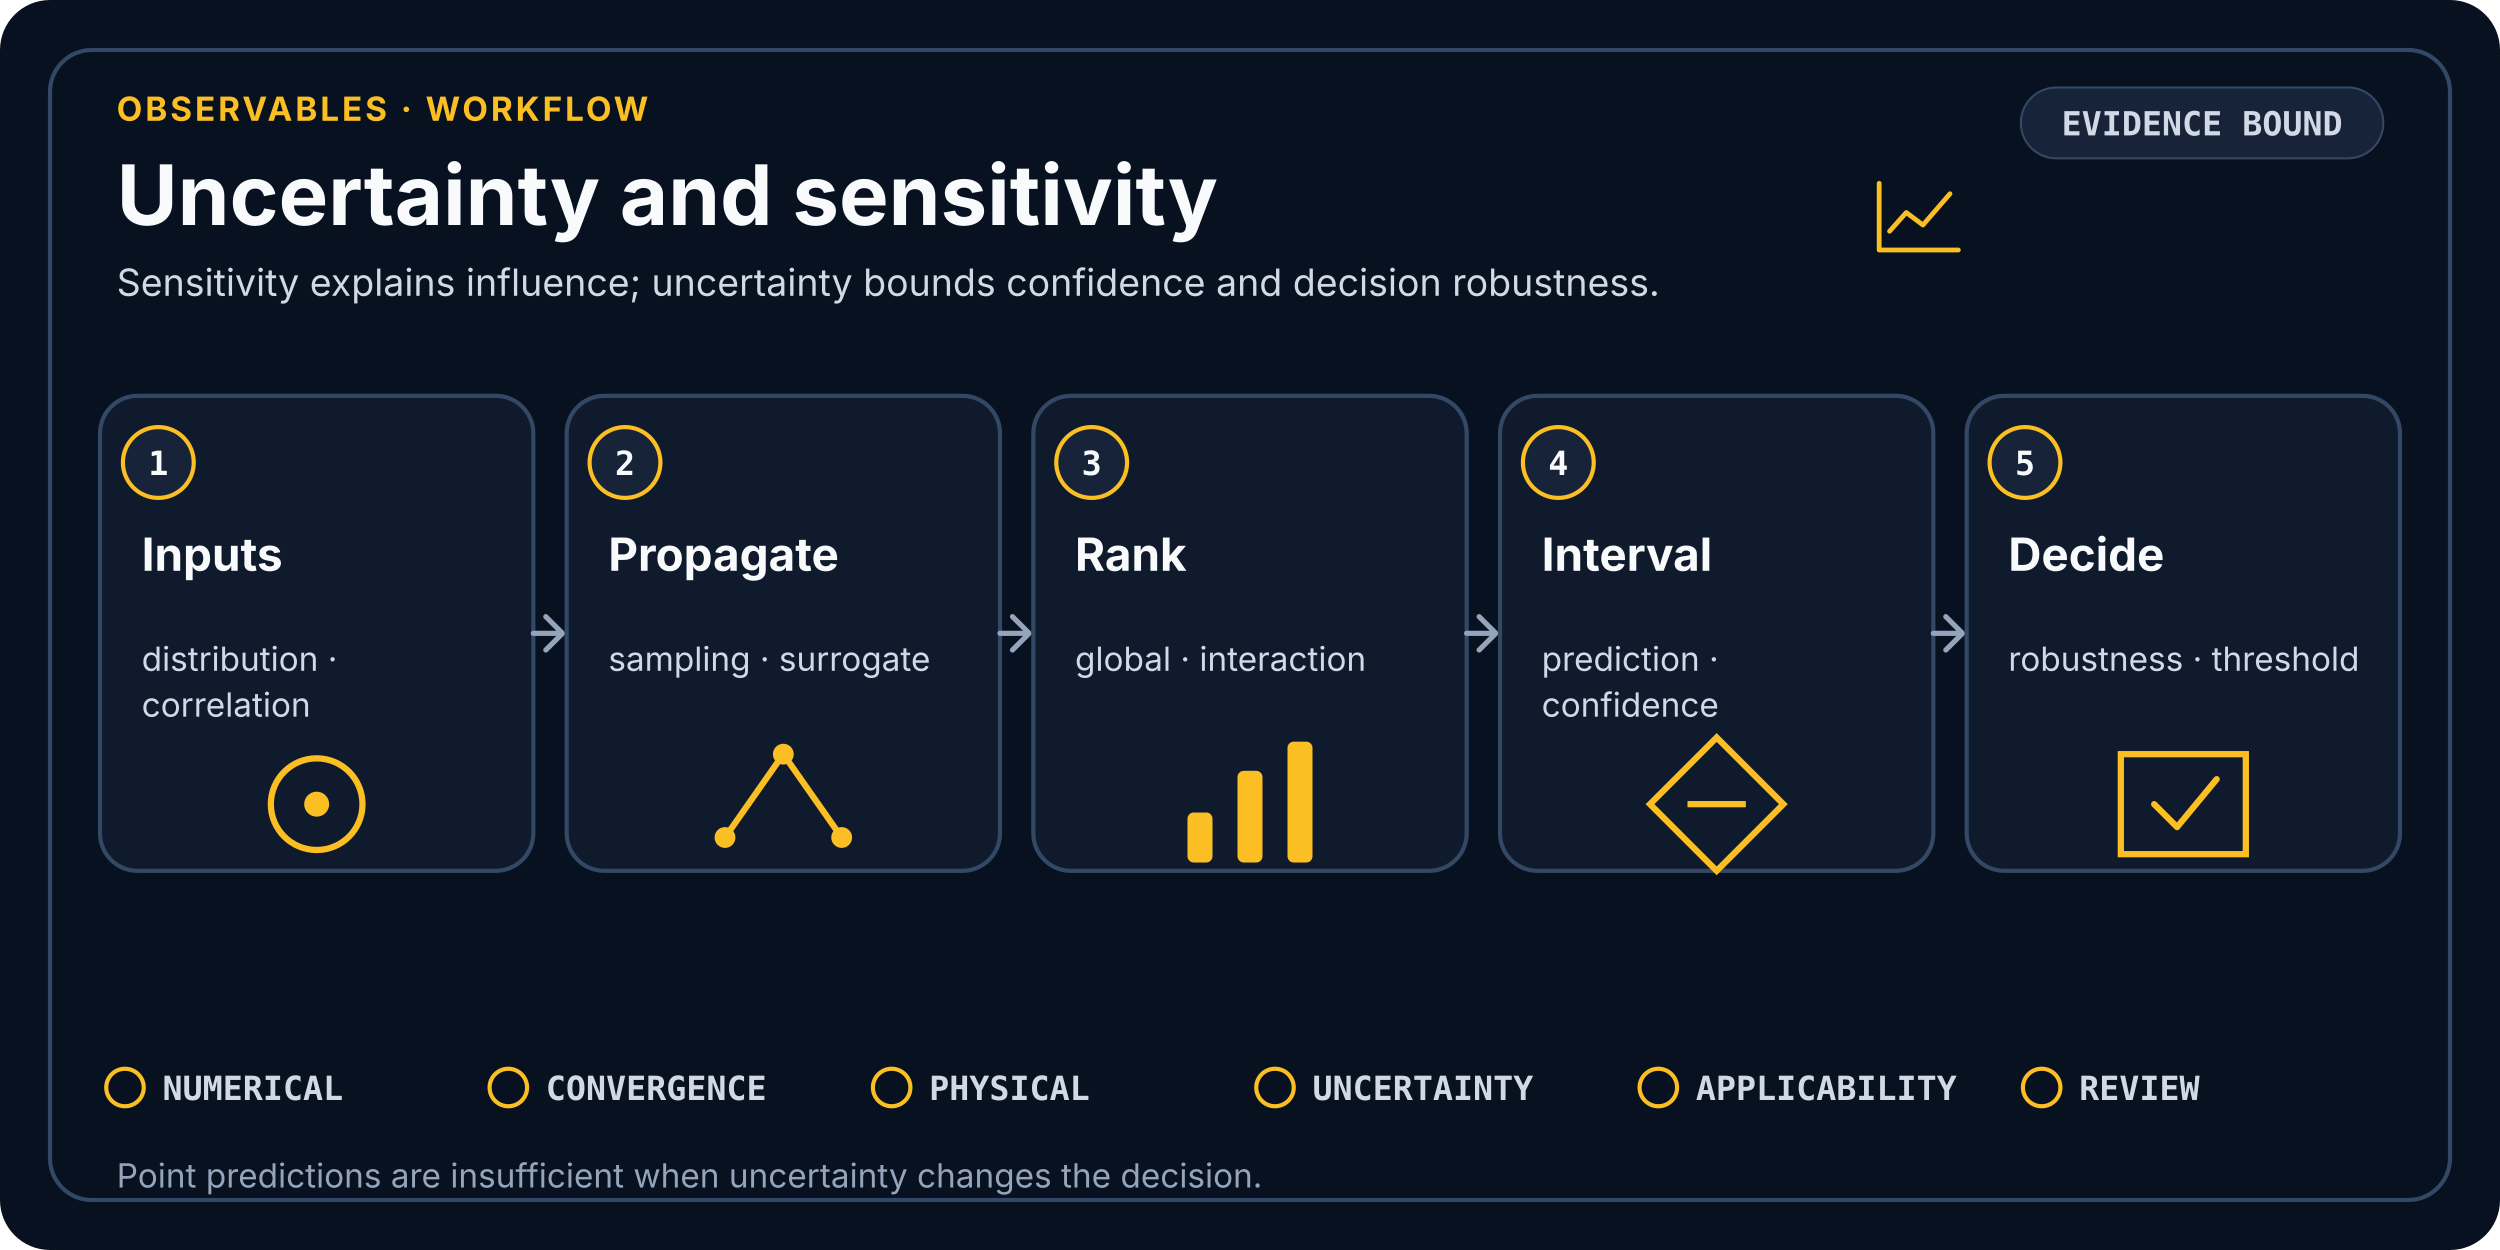
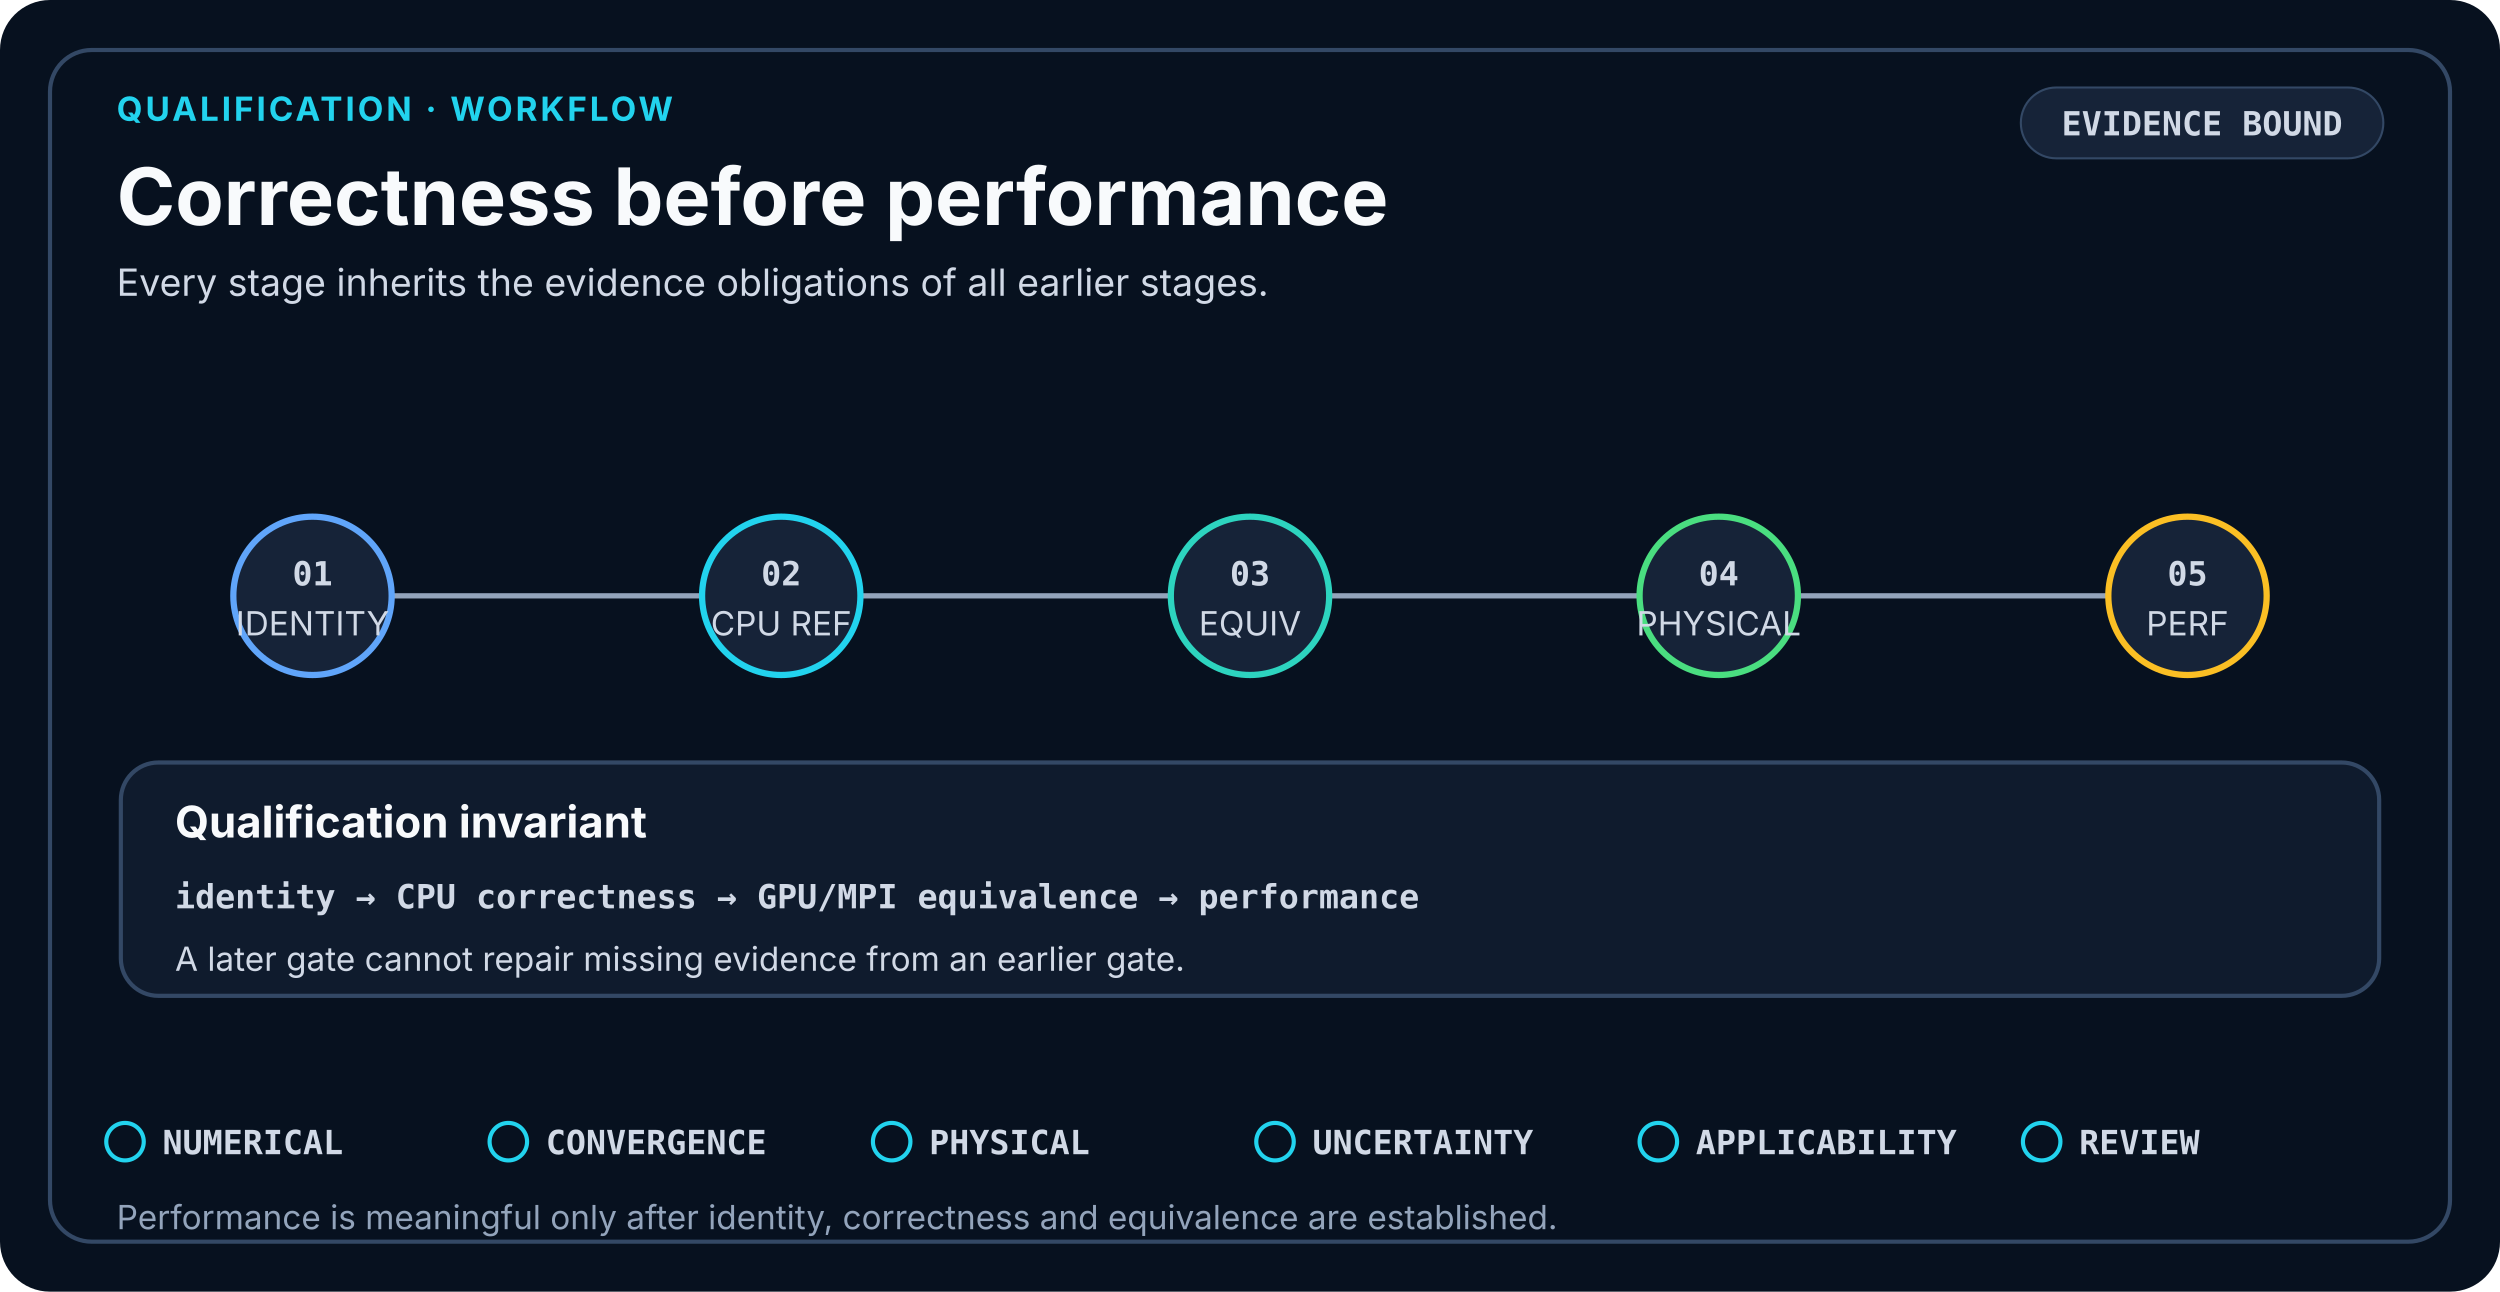
- <svg xmlns="http://www.w3.org/2000/svg" viewBox="0 0 1200 600" role="img" aria-labelledby="title desc" shape-rendering="geometricPrecision" text-rendering="optimizeLegibility" data-design-system="uiux-pro-max-scientific-console-v4" data-icon-system="uiux-pro-max-line-v1" data-density="balanced" data-layout="workflow" data-family="observables">
+ <svg xmlns="http://www.w3.org/2000/svg" viewBox="0 0 1200 620" role="img" aria-labelledby="title desc" shape-rendering="geometricPrecision" text-rendering="optimizeLegibility" data-design-system="uiux-pro-max-scientific-console-v4" data-icon-system="uiux-pro-max-line-v1" data-density="balanced" data-layout="workflow" data-family="qualification">
  <style>
-     .eyebrow { fill: #FBBF24; font-family: ui-sans-serif, system-ui, -apple-system, Segoe UI, sans-serif; font-size: 16px; font-weight: 700; letter-spacing: 1.4px; }
-     .heading { fill: #F8FAFC; font-family: ui-sans-serif, system-ui, -apple-system, Segoe UI, sans-serif; font-size: 40px; font-weight: 700; }
+     .eyebrow { fill: #22D3EE; font-family: ui-sans-serif, system-ui, -apple-system, Segoe UI, sans-serif; font-size: 16px; font-weight: 700; letter-spacing: 1.4px; }
+     .heading { fill: #F8FAFC; font-family: ui-sans-serif, system-ui, -apple-system, Segoe UI, sans-serif; font-size: 38px; font-weight: 700; }
    .subtitle { fill: #D1D9E6; font-family: ui-sans-serif, system-ui, -apple-system, Segoe UI, sans-serif; font-size: 18px; font-weight: 400; }
-     .card { fill: #0F1B2D; stroke: #334865; stroke-width: 2; }
-     .raised { fill: #162338; stroke: #334865; stroke-width: 2; }
-     .index { fill: #F8FAFC; font-family: ui-monospace, SFMono-Regular, Consolas, monospace; font-size: 16px; font-weight: 700; }
-     .stage { fill: #F8FAFC; font-family: ui-sans-serif, system-ui, -apple-system, Segoe UI, sans-serif; font-size: 22px; font-weight: 650; }
+     .stage { fill: #F8FAFC; font-family: ui-sans-serif, system-ui, -apple-system, Segoe UI, sans-serif; font-size: 21px; font-weight: 650; }
    .detail { fill: #D1D9E6; font-family: ui-sans-serif, system-ui, -apple-system, Segoe UI, sans-serif; font-size: 16px; font-weight: 400; }
    .mono { fill: #D1D9E6; font-family: ui-monospace, SFMono-Regular, Consolas, monospace; font-size: 16px; font-weight: 650; }
    .gate { fill: #D1D9E6; font-family: ui-monospace, SFMono-Regular, Consolas, monospace; font-size: 16px; font-weight: 650; }
    .footer { fill: #93A4BB; font-family: ui-sans-serif, system-ui, -apple-system, Segoe UI, sans-serif; font-size: 16px; font-weight: 400; }
+     .card { fill: #0F1B2D; stroke: #334865; stroke-width: 2; }
+     .raised { fill: #162338; stroke: #334865; stroke-width: 2; }
    .line { fill: none; stroke: #93A4BB; stroke-width: 2.5; stroke-linecap: round; stroke-linejoin: round; }
  </style>
-   <rect width="1200" height="600" rx="24" fill="#07111F" />
-   <rect x="24" y="24" width="1152" height="552" rx="20" fill="none" stroke="#334865" stroke-width="2" />
-   <text x="56" y="58" class="eyebrow">OBSERVABLES · WORKFLOW</text>
-   <text x="56" y="108" class="heading">Uncertainty and sensitivity</text>
-   <text x="56.0" y="142.0" text-anchor="start" class="subtitle">
-     <tspan x="56.0" dy="0">Sensitivity explains influence; uncertainty bounds confidence and decision robustness.</tspan>
-   </text>
-   <g transform="translate(920 104)" fill="none" stroke="#FBBF24" stroke-width="2.3" stroke-linecap="round" stroke-linejoin="round" vector-effect="non-scaling-stroke">
-     <path d="M-18 16V-16M-18 16H20" />
-     <path d="M-13 7L-5-2L3 4L16-11" />
-   </g>
+   <rect width="1200" height="620" rx="24" fill="#07111F" />
+   <rect x="24" y="24" width="1152" height="572" rx="20" fill="none" stroke="#334865" stroke-width="2" />
+   <text x="56" y="58" class="eyebrow">QUALIFICATION · WORKFLOW</text>
+   <text x="56" y="108" class="heading">Correctness before performance</text>
+   <text x="56" y="142" class="subtitle">Every stage inherits the evidence obligations of all earlier stages.</text>
  <rect x="970" y="42" width="174" height="34" rx="17" fill="#162338" stroke="#334865" />
  <text x="1057" y="65" text-anchor="middle" class="mono">EVIDENCE BOUND</text>
-   <rect x="48" y="190" width="208" height="228" rx="18" class="card" />
-   <circle cx="76" cy="222" r="17" fill="#162338" stroke="#FBBF24" stroke-width="2" />
-   <text x="76" y="228" text-anchor="middle" class="index">1</text>
-   <text x="68.0" y="274.0" text-anchor="start" class="stage">
-     <tspan x="68.0" dy="0">Inputs</tspan>
-   </text>
-   <text x="68.0" y="322.0" text-anchor="start" class="detail">
-     <tspan x="68.0" dy="0">distribution ·</tspan>
-     <tspan x="68.0" dy="22">correlation</tspan>
-   </text>
-   <circle cx="152.0" cy="386.0" r="22" fill="none" stroke="#FBBF24" stroke-width="3" />
-   <circle cx="152.0" cy="386.0" r="6" fill="#FBBF24" />
-   <path d="M256 304H268" class="line" />
-   <path d="M262 296L270 304L262 312" class="line" />
-   <rect x="272" y="190" width="208" height="228" rx="18" class="card" />
-   <circle cx="300" cy="222" r="17" fill="#162338" stroke="#FBBF24" stroke-width="2" />
-   <text x="300" y="228" text-anchor="middle" class="index">2</text>
-   <text x="292.0" y="274.0" text-anchor="start" class="stage">
-     <tspan x="292.0" dy="0">Propagate</tspan>
-   </text>
-   <text x="292.0" y="322.0" text-anchor="start" class="detail">
-     <tspan x="292.0" dy="0">sampling · surrogate</tspan>
-   </text>
-   <path d="M348.0 402.0L376.0 362.0L404.0 402.0" fill="none" stroke="#FBBF24" stroke-width="3" />
-   <circle cx="348.0" cy="402.0" r="5" fill="#FBBF24" />
-   <circle cx="376.0" cy="362.0" r="5" fill="#FBBF24" />
-   <circle cx="404.0" cy="402.0" r="5" fill="#FBBF24" />
-   <path d="M480 304H492" class="line" />
-   <path d="M486 296L494 304L486 312" class="line" />
-   <rect x="496" y="190" width="208" height="228" rx="18" class="card" />
-   <circle cx="524" cy="222" r="17" fill="#162338" stroke="#FBBF24" stroke-width="2" />
-   <text x="524" y="228" text-anchor="middle" class="index">3</text>
-   <text x="516.0" y="274.0" text-anchor="start" class="stage">
-     <tspan x="516.0" dy="0">Rank</tspan>
-   </text>
-   <text x="516.0" y="322.0" text-anchor="start" class="detail">
-     <tspan x="516.0" dy="0">global · interaction</tspan>
-   </text>
-   <rect x="570.0" y="390.0" width="12" height="24" rx="3" fill="#FBBF24" />
-   <rect x="594.0" y="370.0" width="12" height="44" rx="3" fill="#FBBF24" />
-   <rect x="618.0" y="356.0" width="12" height="58" rx="3" fill="#FBBF24" />
-   <path d="M704 304H716" class="line" />
-   <path d="M710 296L718 304L710 312" class="line" />
-   <rect x="720" y="190" width="208" height="228" rx="18" class="card" />
-   <circle cx="748" cy="222" r="17" fill="#162338" stroke="#FBBF24" stroke-width="2" />
-   <text x="748" y="228" text-anchor="middle" class="index">4</text>
-   <text x="740.0" y="274.0" text-anchor="start" class="stage">
-     <tspan x="740.0" dy="0">Interval</tspan>
-   </text>
-   <text x="740.0" y="322.0" text-anchor="start" class="detail">
-     <tspan x="740.0" dy="0">prediction ·</tspan>
-     <tspan x="740.0" dy="22">confidence</tspan>
-   </text>
-   <path d="M824.0 354.0L856.0 386.0L824.0 418.0L792.0 386.0Z" fill="none" stroke="#FBBF24" stroke-width="3" />
-   <path d="M810.0 386.0H838.0" stroke="#FBBF24" stroke-width="3" />
-   <path d="M928 304H940" class="line" />
-   <path d="M934 296L942 304L934 312" class="line" />
-   <rect x="944" y="190" width="208" height="228" rx="18" class="card" />
-   <circle cx="972" cy="222" r="17" fill="#162338" stroke="#FBBF24" stroke-width="2" />
-   <text x="972" y="228" text-anchor="middle" class="index">5</text>
-   <text x="964.0" y="274.0" text-anchor="start" class="stage">
-     <tspan x="964.0" dy="0">Decide</tspan>
-   </text>
-   <text x="964.0" y="322.0" text-anchor="start" class="detail">
-     <tspan x="964.0" dy="0">robustness · threshold</tspan>
-   </text>
-   <path d="M1018.0 362.0H1078.0V410.0H1018.0Z" fill="none" stroke="#FBBF24" stroke-width="3" />
-   <path d="M1034.0 386.0L1045.0 397.0L1064.0 374.0" fill="none" stroke="#FBBF24" stroke-width="3" stroke-linecap="round" stroke-linejoin="round" />
-   <circle cx="60.0" cy="522.0" r="9" fill="none" stroke="#FBBF24" stroke-width="2" />
-   <text x="78.0" y="528.0" class="gate">NUMERICAL</text>
-   <circle cx="244.0" cy="522.0" r="9" fill="none" stroke="#FBBF24" stroke-width="2" />
-   <text x="262.0" y="528.0" class="gate">CONVERGENCE</text>
-   <circle cx="428.0" cy="522.0" r="9" fill="none" stroke="#FBBF24" stroke-width="2" />
-   <text x="446.0" y="528.0" class="gate">PHYSICAL</text>
-   <circle cx="612.0" cy="522.0" r="9" fill="none" stroke="#FBBF24" stroke-width="2" />
-   <text x="630.0" y="528.0" class="gate">UNCERTAINTY</text>
-   <circle cx="796.0" cy="522.0" r="9" fill="none" stroke="#FBBF24" stroke-width="2" />
-   <text x="814.0" y="528.0" class="gate">APPLICABILITY</text>
-   <circle cx="980.0" cy="522.0" r="9" fill="none" stroke="#FBBF24" stroke-width="2" />
-   <text x="998.0" y="528.0" class="gate">REVIEW</text>
-   <text x="56.0" y="570.0" text-anchor="start" class="footer">
-     <tspan x="56.0" dy="0">Point predictions are insufficient when uncertainty changes the decision.</tspan>
-   </text>
+   <line x1="150" y1="286" x2="1048" y2="286" class="line" />
+   <path d="M1034 274L1050 286L1034 298" fill="none" stroke="#93A4BB" stroke-width="2.5" />
+   <g>
+     <circle cx="150" cy="286" r="38" fill="#162338" stroke="#60A5FA" stroke-width="3" />
+     <text x="150" y="281" text-anchor="middle" class="mono">01</text>
+     <text x="150" y="305" text-anchor="middle" class="detail">IDENTITY</text>
+   </g>
+   <g>
+     <circle cx="375" cy="286" r="38" fill="#162338" stroke="#22D3EE" stroke-width="3" />
+     <text x="375" y="281" text-anchor="middle" class="mono">02</text>
+     <text x="375" y="305" text-anchor="middle" class="detail">CPU REF</text>
+   </g>
+   <g>
+     <circle cx="600" cy="286" r="38" fill="#162338" stroke="#2DD4BF" stroke-width="3" />
+     <text x="600" y="281" text-anchor="middle" class="mono">03</text>
+     <text x="600" y="305" text-anchor="middle" class="detail">EQUIV</text>
+   </g>
+   <g>
+     <circle cx="825" cy="286" r="38" fill="#162338" stroke="#4ADE80" stroke-width="3" />
+     <text x="825" y="281" text-anchor="middle" class="mono">04</text>
+     <text x="825" y="305" text-anchor="middle" class="detail">PHYSICAL</text>
+   </g>
+   <g>
+     <circle cx="1050" cy="286" r="38" fill="#162338" stroke="#FBBF24" stroke-width="3" />
+     <text x="1050" y="281" text-anchor="middle" class="mono">05</text>
+     <text x="1050" y="305" text-anchor="middle" class="detail">PERF</text>
+   </g>
+   <rect x="58" y="366" width="1084" height="112" rx="18" class="card" />
+   <text x="84" y="402" class="stage">Qualification invariant</text>
+   <text x="84" y="436" class="mono">identity → CPU correctness → GPU/MPI equivalence → performance</text>
+   <text x="84" y="466" class="detail">A later gate cannot repair missing evidence from an earlier gate.</text>
+   <circle cx="60" cy="548" r="9" fill="none" stroke="#22D3EE" stroke-width="2" />
+   <text x="78" y="554" class="gate">NUMERICAL</text>
+   <circle cx="244" cy="548" r="9" fill="none" stroke="#22D3EE" stroke-width="2" />
+   <text x="262" y="554" class="gate">CONVERGENCE</text>
+   <circle cx="428" cy="548" r="9" fill="none" stroke="#22D3EE" stroke-width="2" />
+   <text x="446" y="554" class="gate">PHYSICAL</text>
+   <circle cx="612" cy="548" r="9" fill="none" stroke="#22D3EE" stroke-width="2" />
+   <text x="630" y="554" class="gate">UNCERTAINTY</text>
+   <circle cx="796" cy="548" r="9" fill="none" stroke="#22D3EE" stroke-width="2" />
+   <text x="814" y="554" class="gate">APPLICABILITY</text>
+   <circle cx="980" cy="548" r="9" fill="none" stroke="#22D3EE" stroke-width="2" />
+   <text x="998" y="554" class="gate">REVIEW</text>
+   <text x="56" y="590" class="footer">Performance is meaningful only after identity, correctness and equivalence are established.</text>
</svg>
